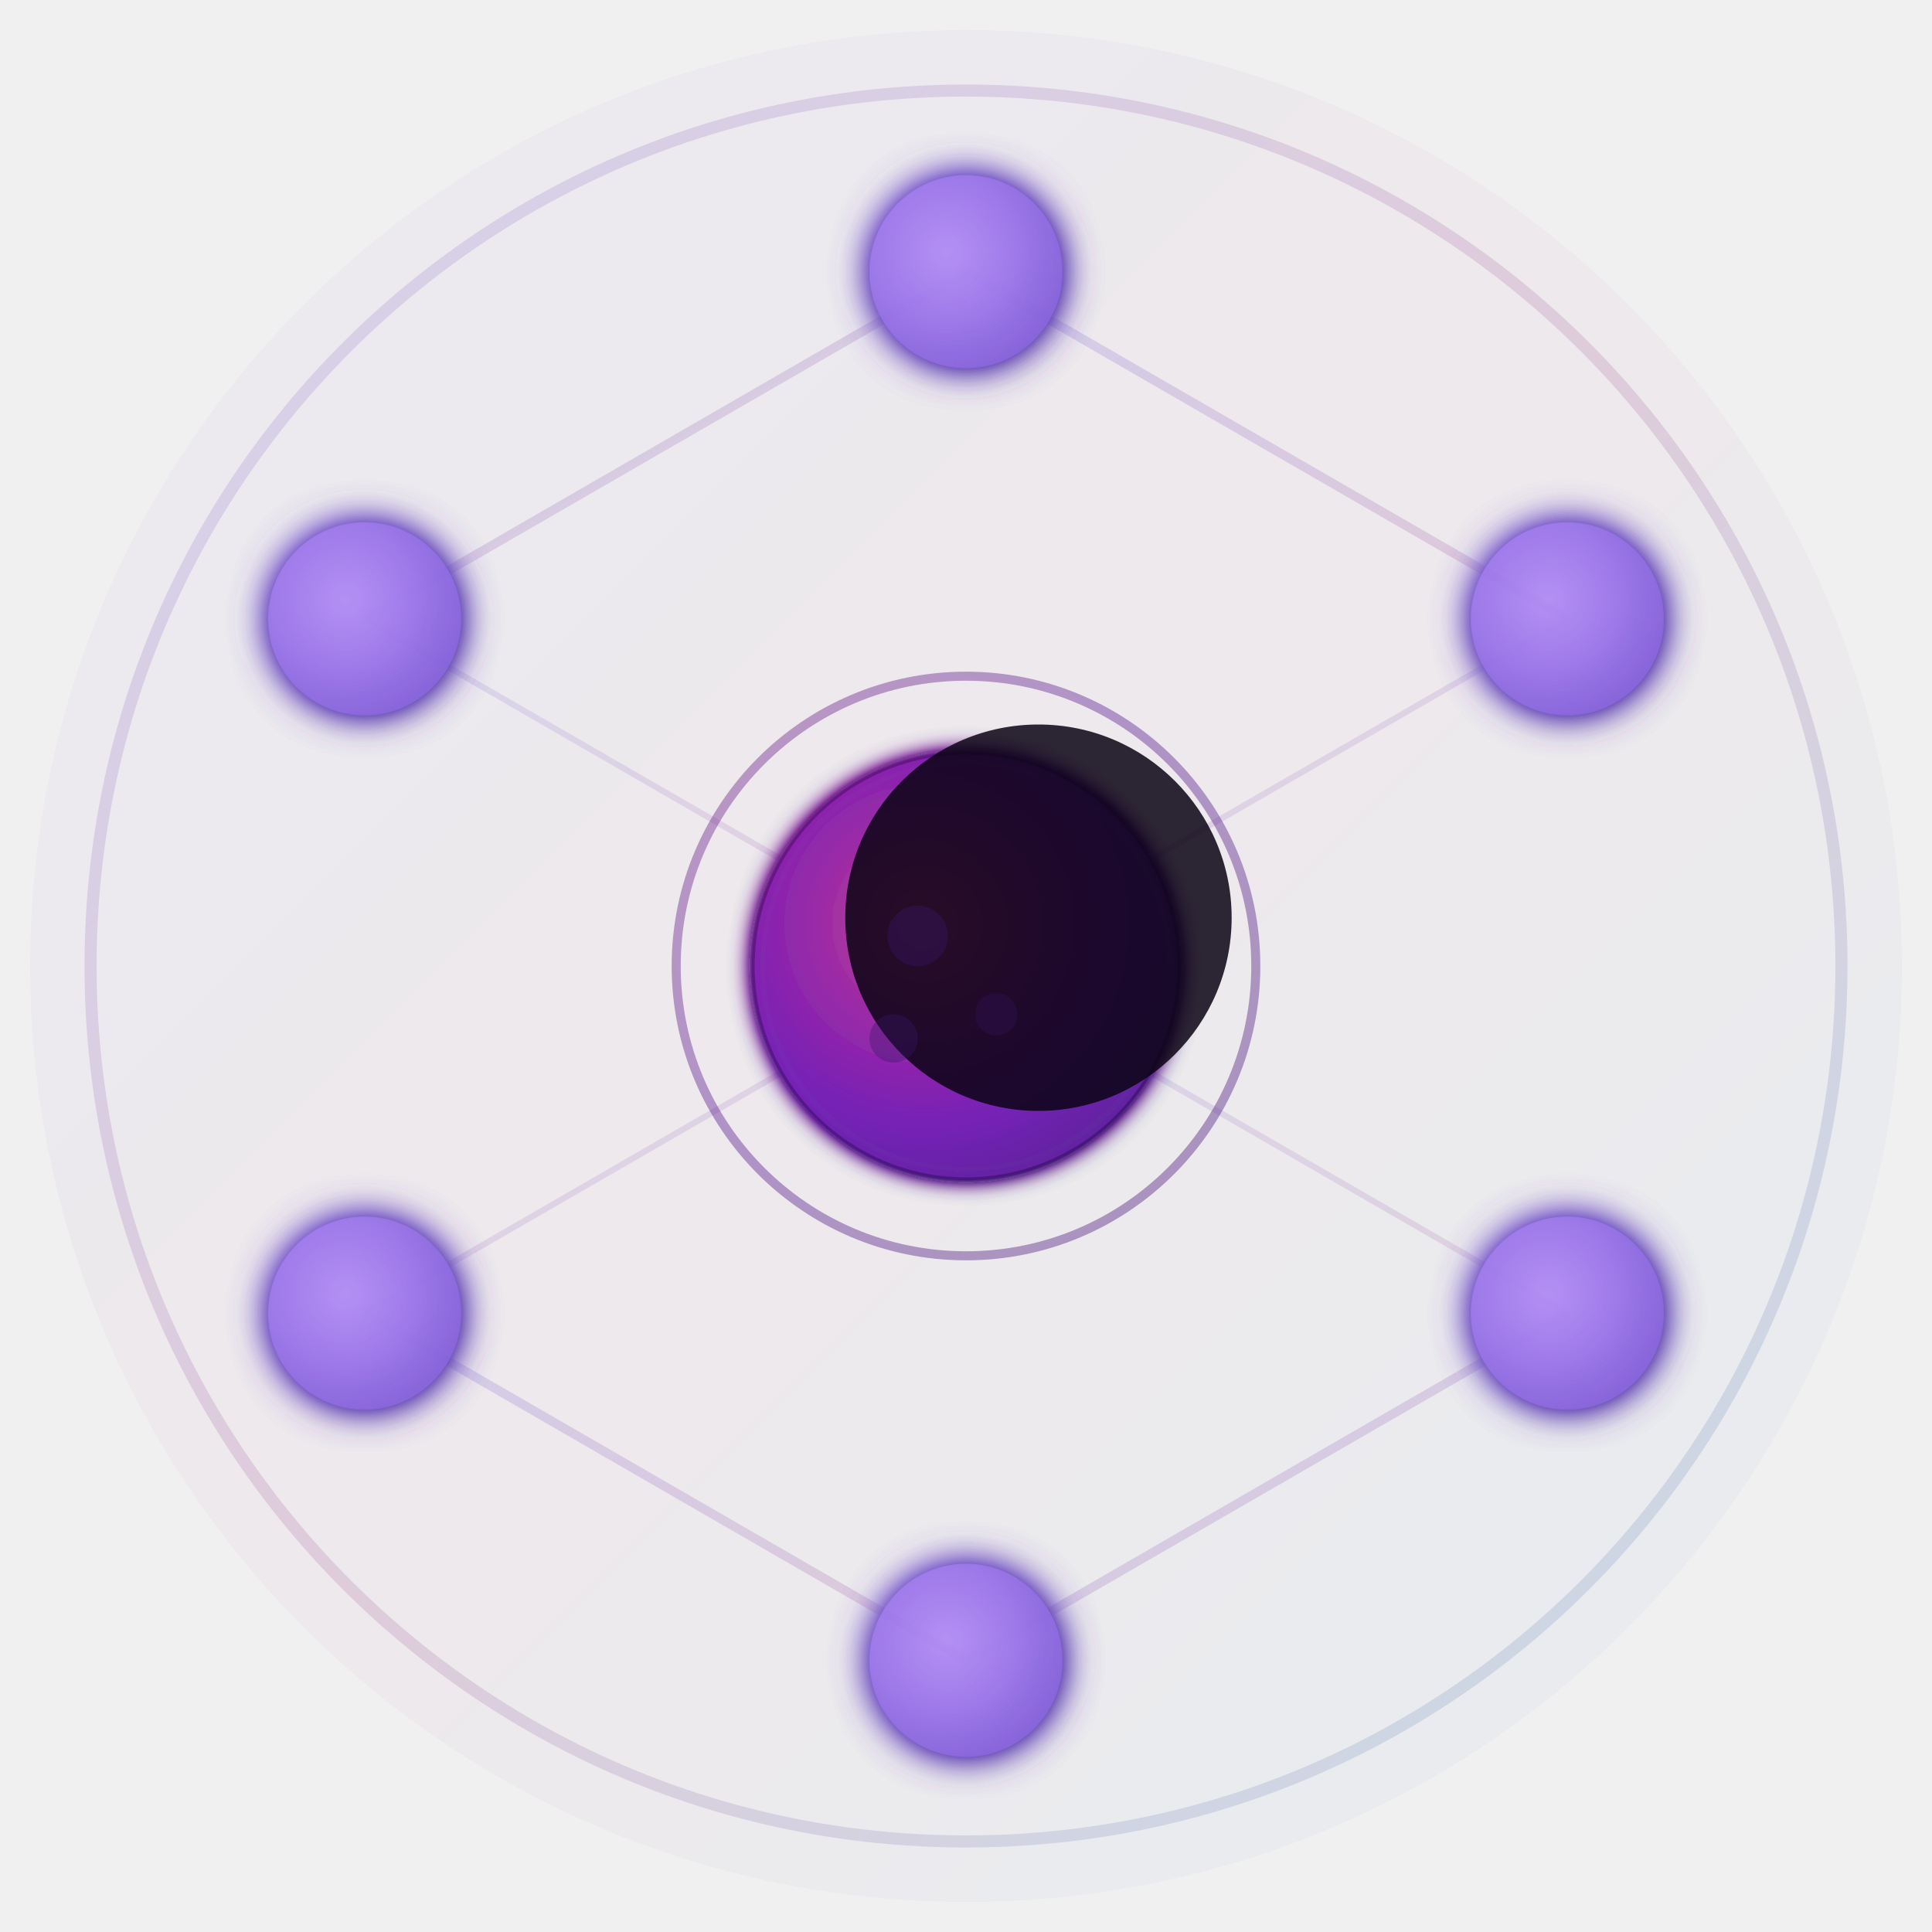
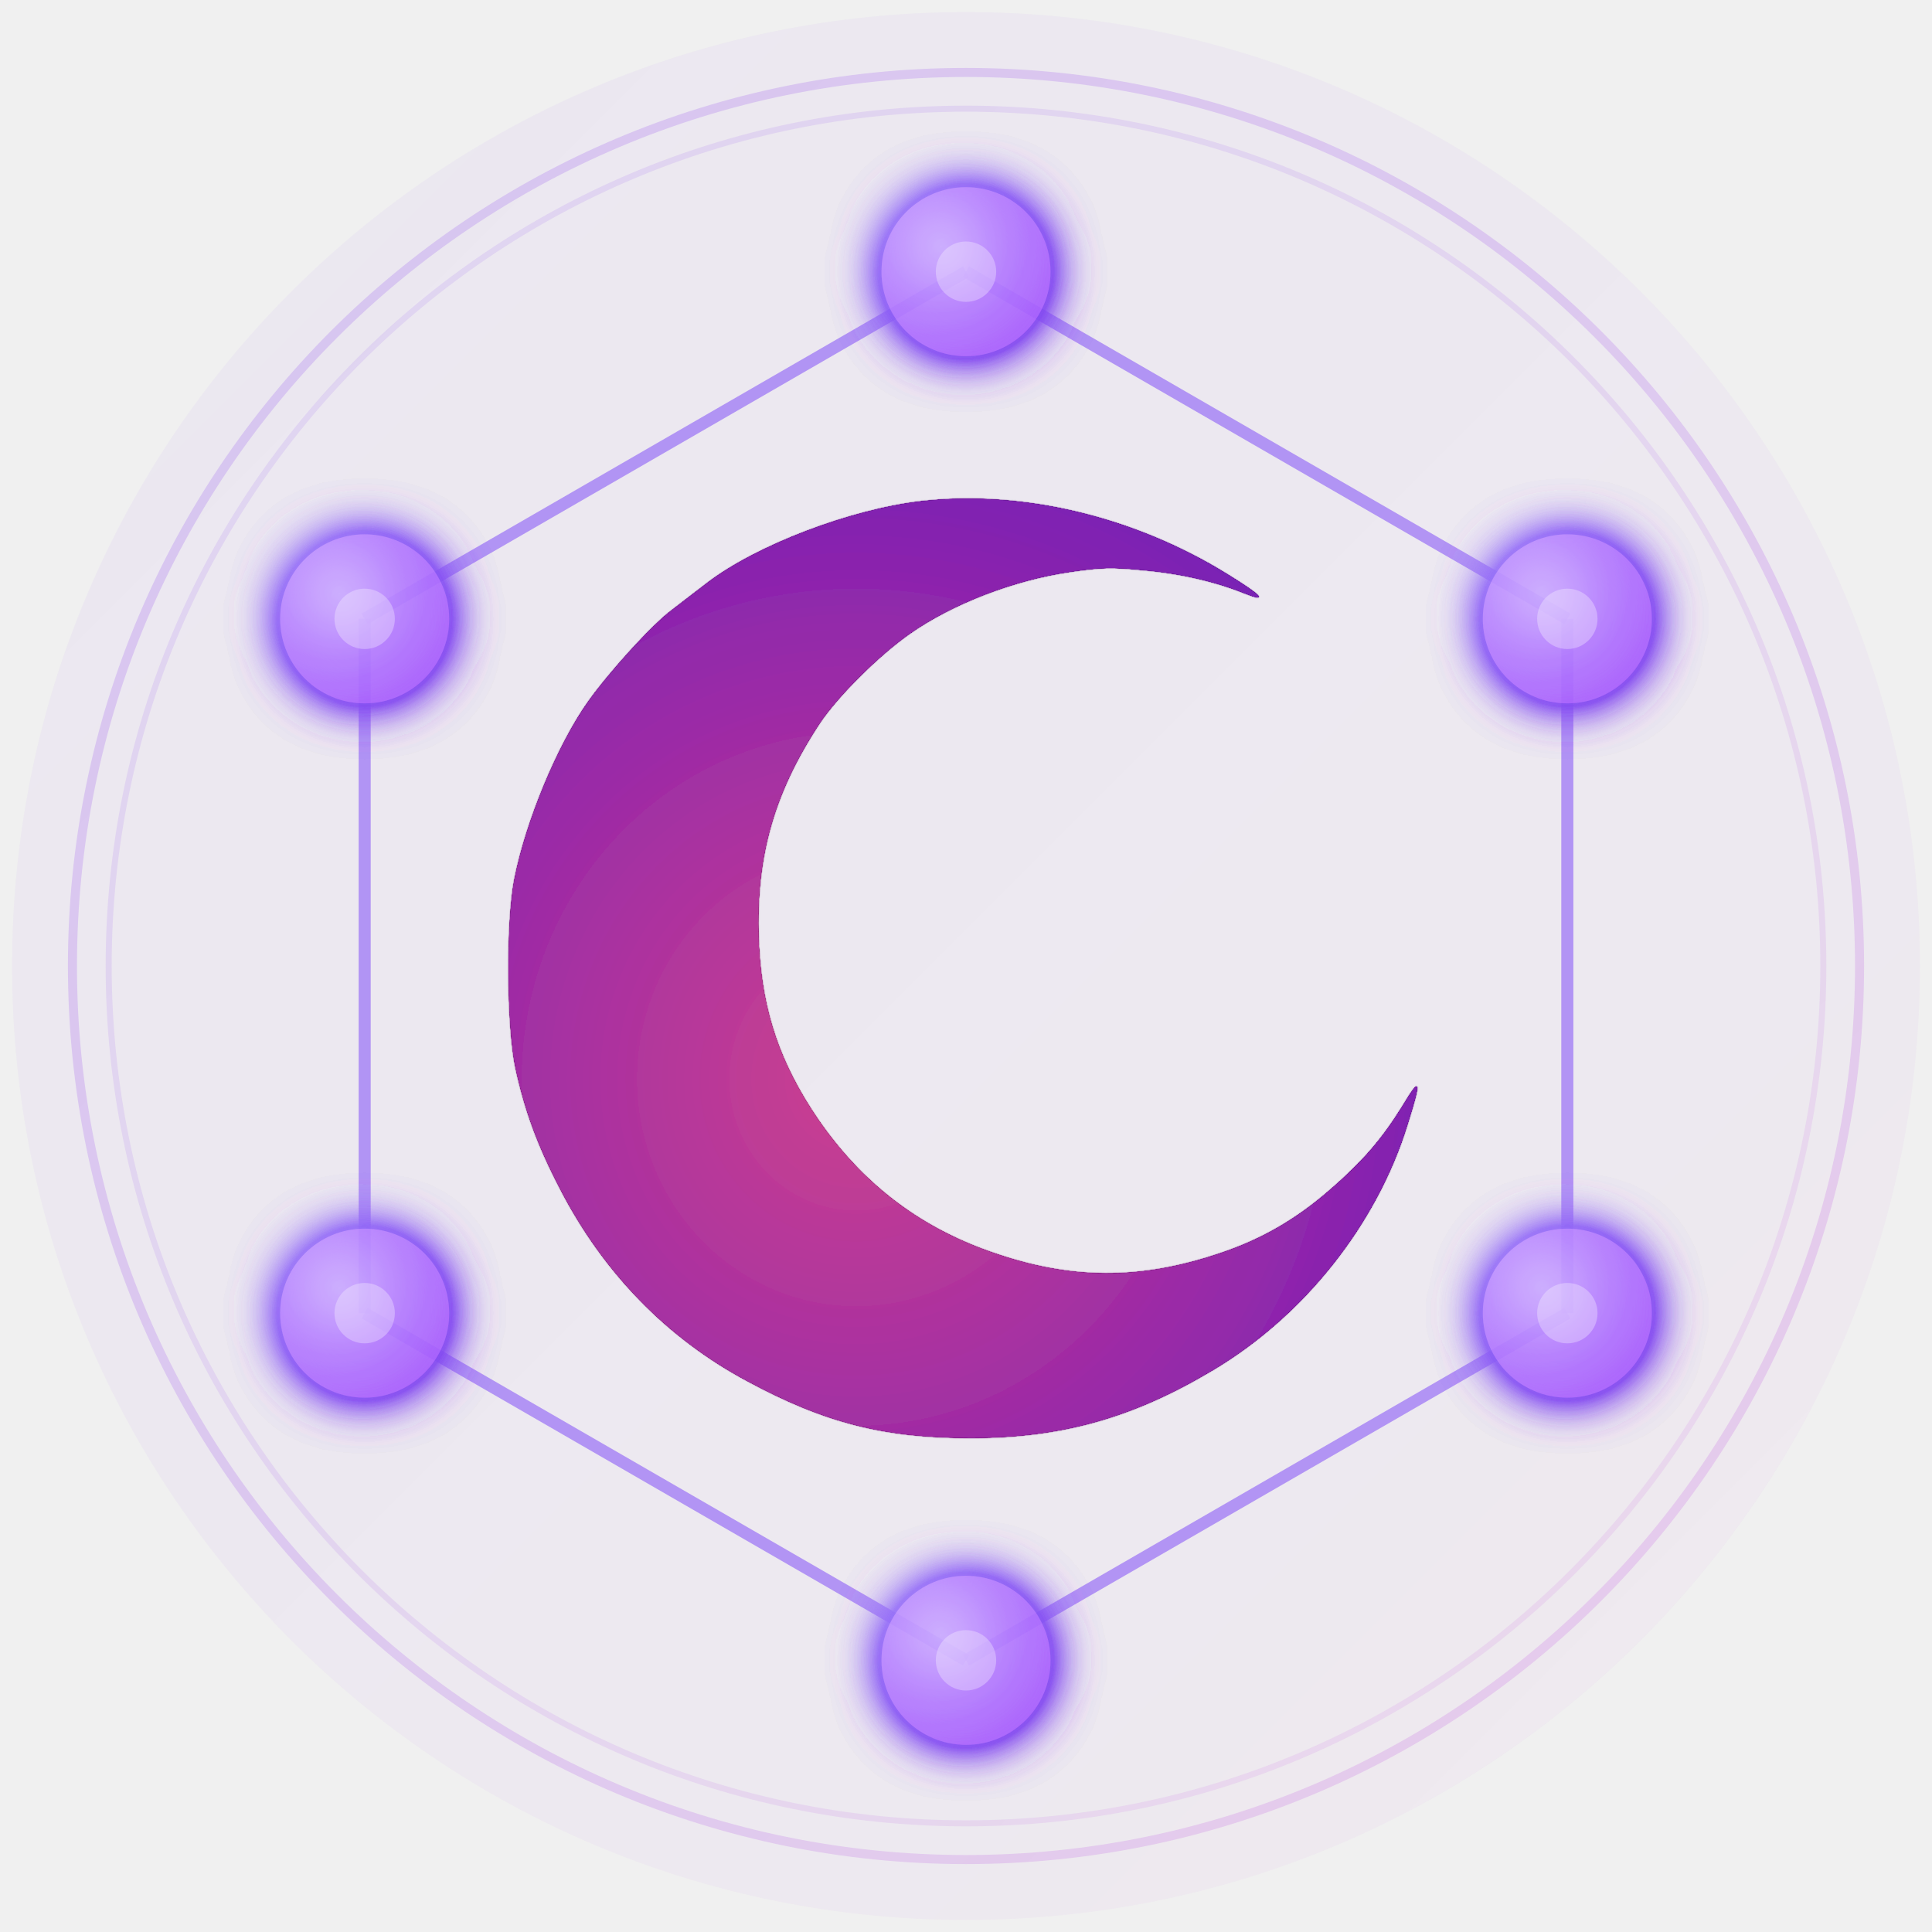
<svg xmlns="http://www.w3.org/2000/svg" viewBox="0 0 320 320">
  <defs>
    <linearGradient id="daoCircleGradient" x1="0%" y1="0%" x2="100%" y2="100%">
-       <stop offset="0%" style="stop-color:#6A5DD8;stop-opacity:0.3" />
-       <stop offset="50%" style="stop-color:#A0458F;stop-opacity:0.3" />
-       <stop offset="100%" style="stop-color:#2B8AC9;stop-opacity:0.3" />
+       <stop offset="0%" style="stop-color:#7C3AED;stop-opacity:0.4" />
+       <stop offset="50%" style="stop-color:#9333EA;stop-opacity:0.35" />
+       <stop offset="100%" style="stop-color:#C026D3;stop-opacity:0.3" />
    </linearGradient>
-     <radialGradient id="moonGradient" cx="40%" cy="40%" r="80%">
+     <radialGradient id="moonGradient" cx="38.2%" cy="38.2%" r="85%">
      <stop offset="0%" style="stop-color:#A32E6B;stop-opacity:1" />
-       <stop offset="30%" style="stop-color:#771E7F;stop-opacity:1" />
-       <stop offset="60%" style="stop-color:#56128E;stop-opacity:1" />
+       <stop offset="12%" style="stop-color:#982A70;stop-opacity:1" />
+       <stop offset="24%" style="stop-color:#8D2675;stop-opacity:1" />
+       <stop offset="36%" style="stop-color:#82227A;stop-opacity:1" />
+       <stop offset="48%" style="stop-color:#771E7F;stop-opacity:1" />
+       <stop offset="60%" style="stop-color:#6C1A84;stop-opacity:1" />
+       <stop offset="72%" style="stop-color:#611689;stop-opacity:1" />
+       <stop offset="84%" style="stop-color:#56128E;stop-opacity:1" />
      <stop offset="100%" style="stop-color:#371566;stop-opacity:1" />
    </radialGradient>
-     <radialGradient id="nodeGradient" cx="40%" cy="40%" r="70%">
-       <stop offset="0%" style="stop-color:#8B6BD8;stop-opacity:1" />
-       <stop offset="50%" style="stop-color:#7556C8;stop-opacity:1" />
-       <stop offset="100%" style="stop-color:#5A3DA8;stop-opacity:1" />
+     <radialGradient id="nodeGradient" cx="35%" cy="35%" r="75%">
+       <stop offset="0%" style="stop-color:#A78BFA;stop-opacity:1" />
+       <stop offset="50%" style="stop-color:#8B5CF6;stop-opacity:1" />
+       <stop offset="100%" style="stop-color:#7C3AED;stop-opacity:1" />
    </radialGradient>
    <linearGradient id="networkGradient" x1="0%" y1="0%" x2="100%" y2="100%">
-       <stop offset="0%" style="stop-color:#6A5DD8;stop-opacity:0.5" />
-       <stop offset="100%" style="stop-color:#A0458F;stop-opacity:0.5" />
+       <stop offset="0%" style="stop-color:#8B5CF6;stop-opacity:0.6" />
+       <stop offset="100%" style="stop-color:#C026D3;stop-opacity:0.5" />
    </linearGradient>
+     <radialGradient id="optimismAccent" cx="50%" cy="50%" r="50%">
+       <stop offset="0%" style="stop-color:#FF0420;stop-opacity:0.3" />
+       <stop offset="100%" style="stop-color:#FF0420;stop-opacity:0" />
+     </radialGradient>
    <filter id="glow" x="-50%" y="-50%" width="200%" height="200%">
-       <feGaussianBlur in="SourceGraphic" stdDeviation="2" result="blur" />
+       <feGaussianBlur in="SourceGraphic" stdDeviation="2.5" result="blur" />
+       <feColorMatrix in="blur" type="matrix" values="       1 0 0 0 0       0 1 0 0 0       0 0 1 0 0       0 0 0 3 0" result="glow" />
+       <feBlend in="SourceGraphic" in2="glow" mode="screen" />
+     </filter>
+     <filter id="nodeGlow" x="-100%" y="-100%" width="300%" height="300%">
+       <feGaussianBlur in="SourceGraphic" stdDeviation="4" result="blur" />
      <feColorMatrix in="blur" type="matrix" values="       1 0 0 0 0       0 1 0 0 0       0 0 1 0 0       0 0 0 2.5 0" result="glow" />
      <feBlend in="SourceGraphic" in2="glow" mode="screen" />
    </filter>
-     <filter id="nodeGlow" x="-100%" y="-100%" width="300%" height="300%">
-       <feGaussianBlur in="SourceGraphic" stdDeviation="3" result="blur" />
-       <feColorMatrix in="blur" type="matrix" values="       1 0 0 0 0       0 1 0 0 0       0 0 1 0 0       0 0 0 2 0" result="glow" />
-       <feBlend in="SourceGraphic" in2="glow" mode="screen" />
+     <filter id="shield" x="-20%" y="-20%" width="140%" height="140%">
+       <feGaussianBlur in="SourceGraphic" stdDeviation="1.5" result="blur" />
+       <feBlend in="SourceGraphic" in2="blur" mode="overlay" />
    </filter>
  </defs>
-   <circle cx="160" cy="160" r="155" fill="url(#daoCircleGradient)" opacity="0.15" />
-   <circle cx="160" cy="160" r="145" fill="none" stroke="url(#daoCircleGradient)" stroke-width="2" opacity="0.6" />
-   <line x1="160" y1="45" x2="259.6" y2="102.5" stroke="url(#networkGradient)" stroke-width="1.5" opacity="0.4" />
-   <line x1="259.6" y1="102.5" x2="259.6" y2="217.5" stroke="url(#networkGradient)" stroke-width="1.5" opacity="0.4" />
-   <line x1="259.6" y1="217.5" x2="160" y2="275" stroke="url(#networkGradient)" stroke-width="1.5" opacity="0.4" />
-   <line x1="160" y1="275" x2="60.4" y2="217.5" stroke="url(#networkGradient)" stroke-width="1.5" opacity="0.4" />
-   <line x1="60.4" y1="217.5" x2="60.4" y2="102.5" stroke="url(#networkGradient)" stroke-width="1.5" opacity="0.4" />
-   <line x1="60.4" y1="102.5" x2="160" y2="45" stroke="url(#networkGradient)" stroke-width="1.5" opacity="0.4" />
-   <line x1="160" y1="160" x2="160" y2="45" stroke="url(#networkGradient)" stroke-width="1" opacity="0.3" />
-   <line x1="160" y1="160" x2="259.6" y2="102.5" stroke="url(#networkGradient)" stroke-width="1" opacity="0.3" />
-   <line x1="160" y1="160" x2="259.6" y2="217.5" stroke="url(#networkGradient)" stroke-width="1" opacity="0.3" />
-   <line x1="160" y1="160" x2="160" y2="275" stroke="url(#networkGradient)" stroke-width="1" opacity="0.3" />
-   <line x1="160" y1="160" x2="60.4" y2="217.5" stroke="url(#networkGradient)" stroke-width="1" opacity="0.3" />
-   <line x1="160" y1="160" x2="60.4" y2="102.5" stroke="url(#networkGradient)" stroke-width="1" opacity="0.3" />
-   <circle cx="160" cy="45" r="16" fill="url(#nodeGradient)" filter="url(#nodeGlow)" opacity="0.95" />
-   <circle cx="259.6" cy="102.5" r="16" fill="url(#nodeGradient)" filter="url(#nodeGlow)" opacity="0.95" />
-   <circle cx="259.6" cy="217.5" r="16" fill="url(#nodeGradient)" filter="url(#nodeGlow)" opacity="0.95" />
-   <circle cx="160" cy="275" r="16" fill="url(#nodeGradient)" filter="url(#nodeGlow)" opacity="0.95" />
-   <circle cx="60.4" cy="217.5" r="16" fill="url(#nodeGradient)" filter="url(#nodeGlow)" opacity="0.95" />
-   <circle cx="60.4" cy="102.5" r="16" fill="url(#nodeGradient)" filter="url(#nodeGlow)" opacity="0.95" />
+   <circle cx="160" cy="160" r="158" fill="url(#daoCircleGradient)" opacity="0.12" />
+   <circle cx="160" cy="160" r="148" fill="none" stroke="url(#daoCircleGradient)" stroke-width="1.5" opacity="0.5" />
+   <circle cx="160" cy="160" r="142" fill="none" stroke="url(#daoCircleGradient)" stroke-width="1" opacity="0.3" />
+   <line x1="160" y1="45" x2="259.6" y2="102.5" stroke="#8B5CF6" stroke-width="2" opacity="0.6" />
+   <line x1="259.6" y1="102.5" x2="259.6" y2="217.5" stroke="#8B5CF6" stroke-width="2" opacity="0.6" />
+   <line x1="259.6" y1="217.5" x2="160" y2="275" stroke="#8B5CF6" stroke-width="2" opacity="0.6" />
+   <line x1="160" y1="275" x2="60.4" y2="217.5" stroke="#8B5CF6" stroke-width="2" opacity="0.6" />
+   <line x1="60.4" y1="217.5" x2="60.4" y2="102.5" stroke="#8B5CF6" stroke-width="2" opacity="0.6" />
+   <line x1="60.4" y1="102.5" x2="160" y2="45" stroke="#8B5CF6" stroke-width="2" opacity="0.6" />
+   <circle cx="160" cy="45" r="14" fill="url(#nodeGradient)" filter="url(#nodeGlow)" opacity="0.92" />
+   <circle cx="259.6" cy="102.5" r="14" fill="url(#nodeGradient)" filter="url(#nodeGlow)" opacity="0.92" />
+   <circle cx="259.6" cy="217.5" r="14" fill="url(#nodeGradient)" filter="url(#nodeGlow)" opacity="0.92" />
+   <circle cx="160" cy="275" r="14" fill="url(#nodeGradient)" filter="url(#nodeGlow)" opacity="0.92" />
+   <circle cx="60.4" cy="217.5" r="14" fill="url(#nodeGradient)" filter="url(#nodeGlow)" opacity="0.92" />
+   <circle cx="60.4" cy="102.5" r="14" fill="url(#nodeGradient)" filter="url(#nodeGlow)" opacity="0.92" />
+   <circle cx="160" cy="45" r="5" fill="#FFFFFF" opacity="0.3" />
+   <circle cx="259.6" cy="102.5" r="5" fill="#FFFFFF" opacity="0.3" />
+   <circle cx="259.6" cy="217.5" r="5" fill="#FFFFFF" opacity="0.3" />
+   <circle cx="160" cy="275" r="5" fill="#FFFFFF" opacity="0.3" />
+   <circle cx="60.4" cy="217.5" r="5" fill="#FFFFFF" opacity="0.3" />
+   <circle cx="60.4" cy="102.5" r="5" fill="#FFFFFF" opacity="0.3" />
  <g transform="translate(160, 160)">
-     <circle cx="0" cy="0" r="35" fill="url(#moonGradient)" filter="url(#glow)" />
-     <circle cx="12" cy="-8" r="32" fill="#0A0414" opacity="0.85" />
-     <circle cx="-8" cy="-5" r="5" fill="#371566" opacity="0.4" />
-     <circle cx="5" cy="8" r="3.5" fill="#371566" opacity="0.3" />
-     <circle cx="-12" cy="12" r="4" fill="#371566" opacity="0.35" />
+     <g transform="scale(0.05,-0.05) translate(-1600, -1600)">
+       <path d="M1451 3139 c-233 -27 -543 -145 -706 -269 -33 -25 -87 -67 -121 -93 -64 -48 -204 -202 -274 -300 -102 -143 -208 -398 -246 -592 -27 -140 -25 -485 4 -622 31 -142 73 -257 149 -403 143 -276 353 -492 618 -634 257 -139 455 -189 740 -189 300 0 536 66 801 224 302 179 544 483 646 814 47 150 44 160 -16 60 -67 -108 -131 -183 -241 -278 -110 -96 -225 -163 -363 -209 -266 -90 -497 -89 -762 5 -239 84 -425 228 -570 438 -125 183 -184 354 -196 571 -15 285 44 504 200 741 59 89 194 224 299 298 141 99 345 178 532 205 102 15 138 16 240 6 126 -11 241 -38 338 -77 78 -31 58 -9 -57 62 -310 192 -682 280 -1015 242z" fill="url(#moonGradient)" filter="url(#glow)" />
+     </g>
  </g>
-   <circle cx="160" cy="160" r="48" fill="none" stroke="url(#moonGradient)" stroke-width="1.5" opacity="0.4" />
</svg>
